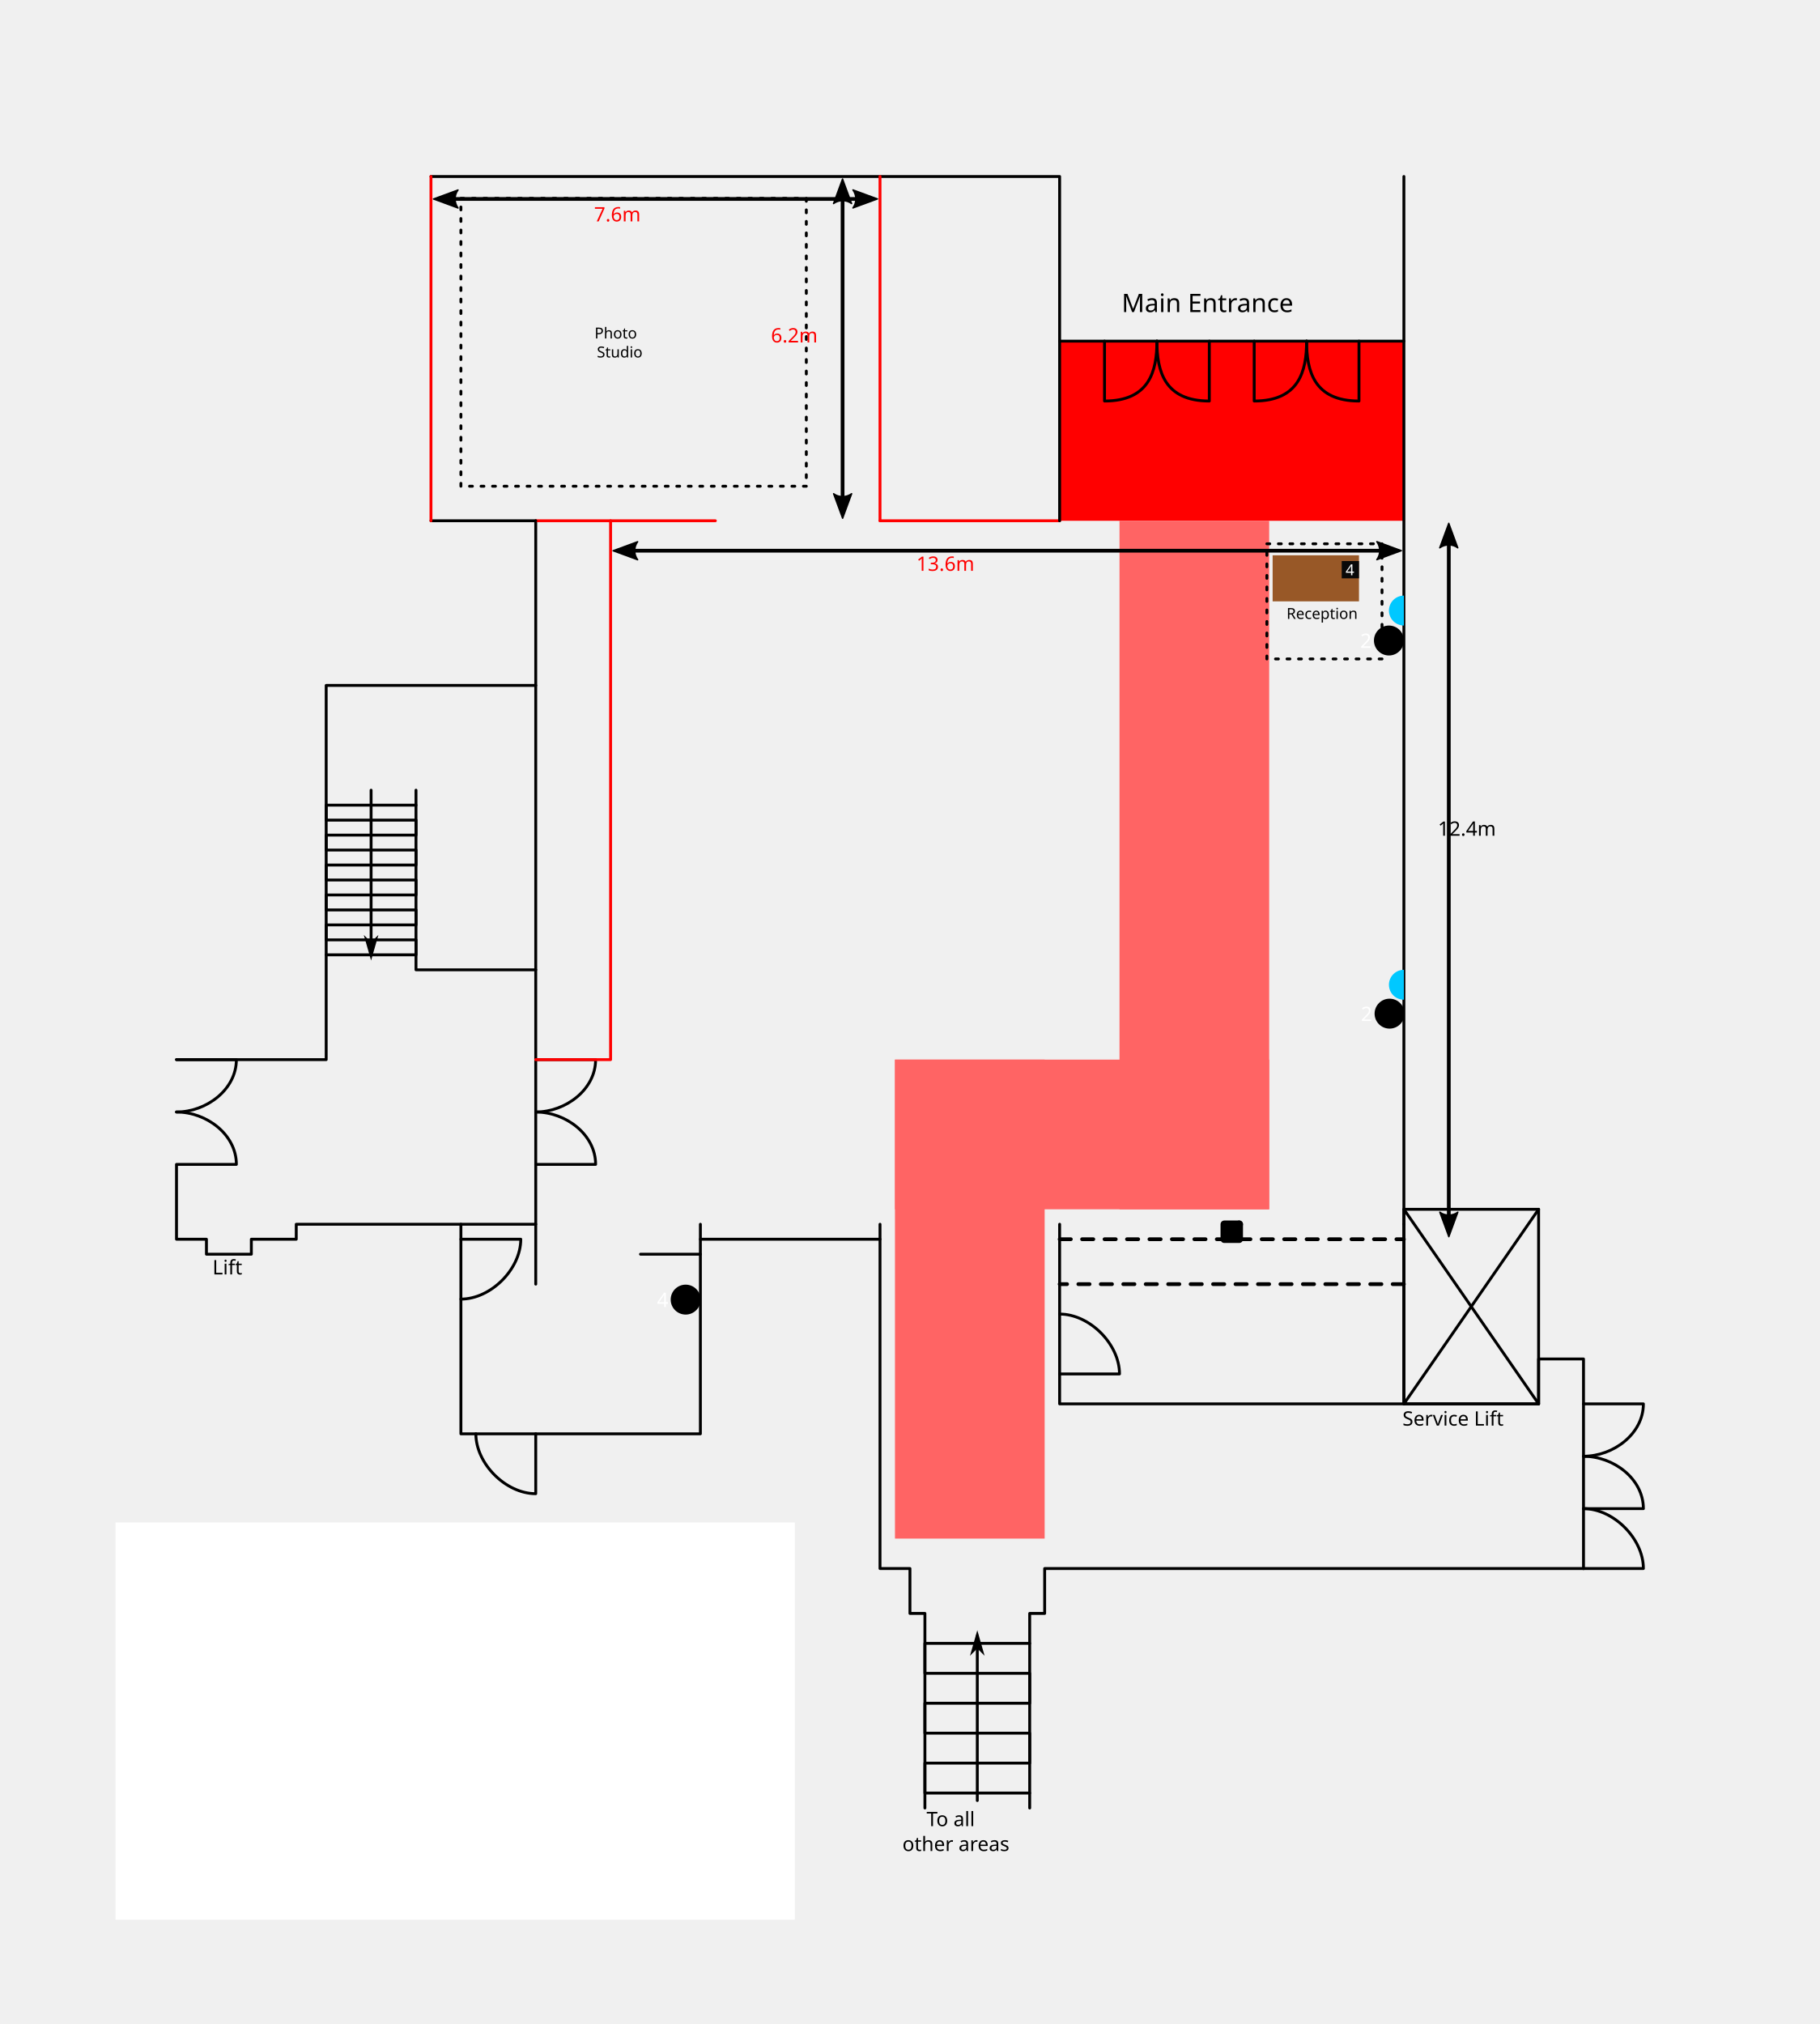
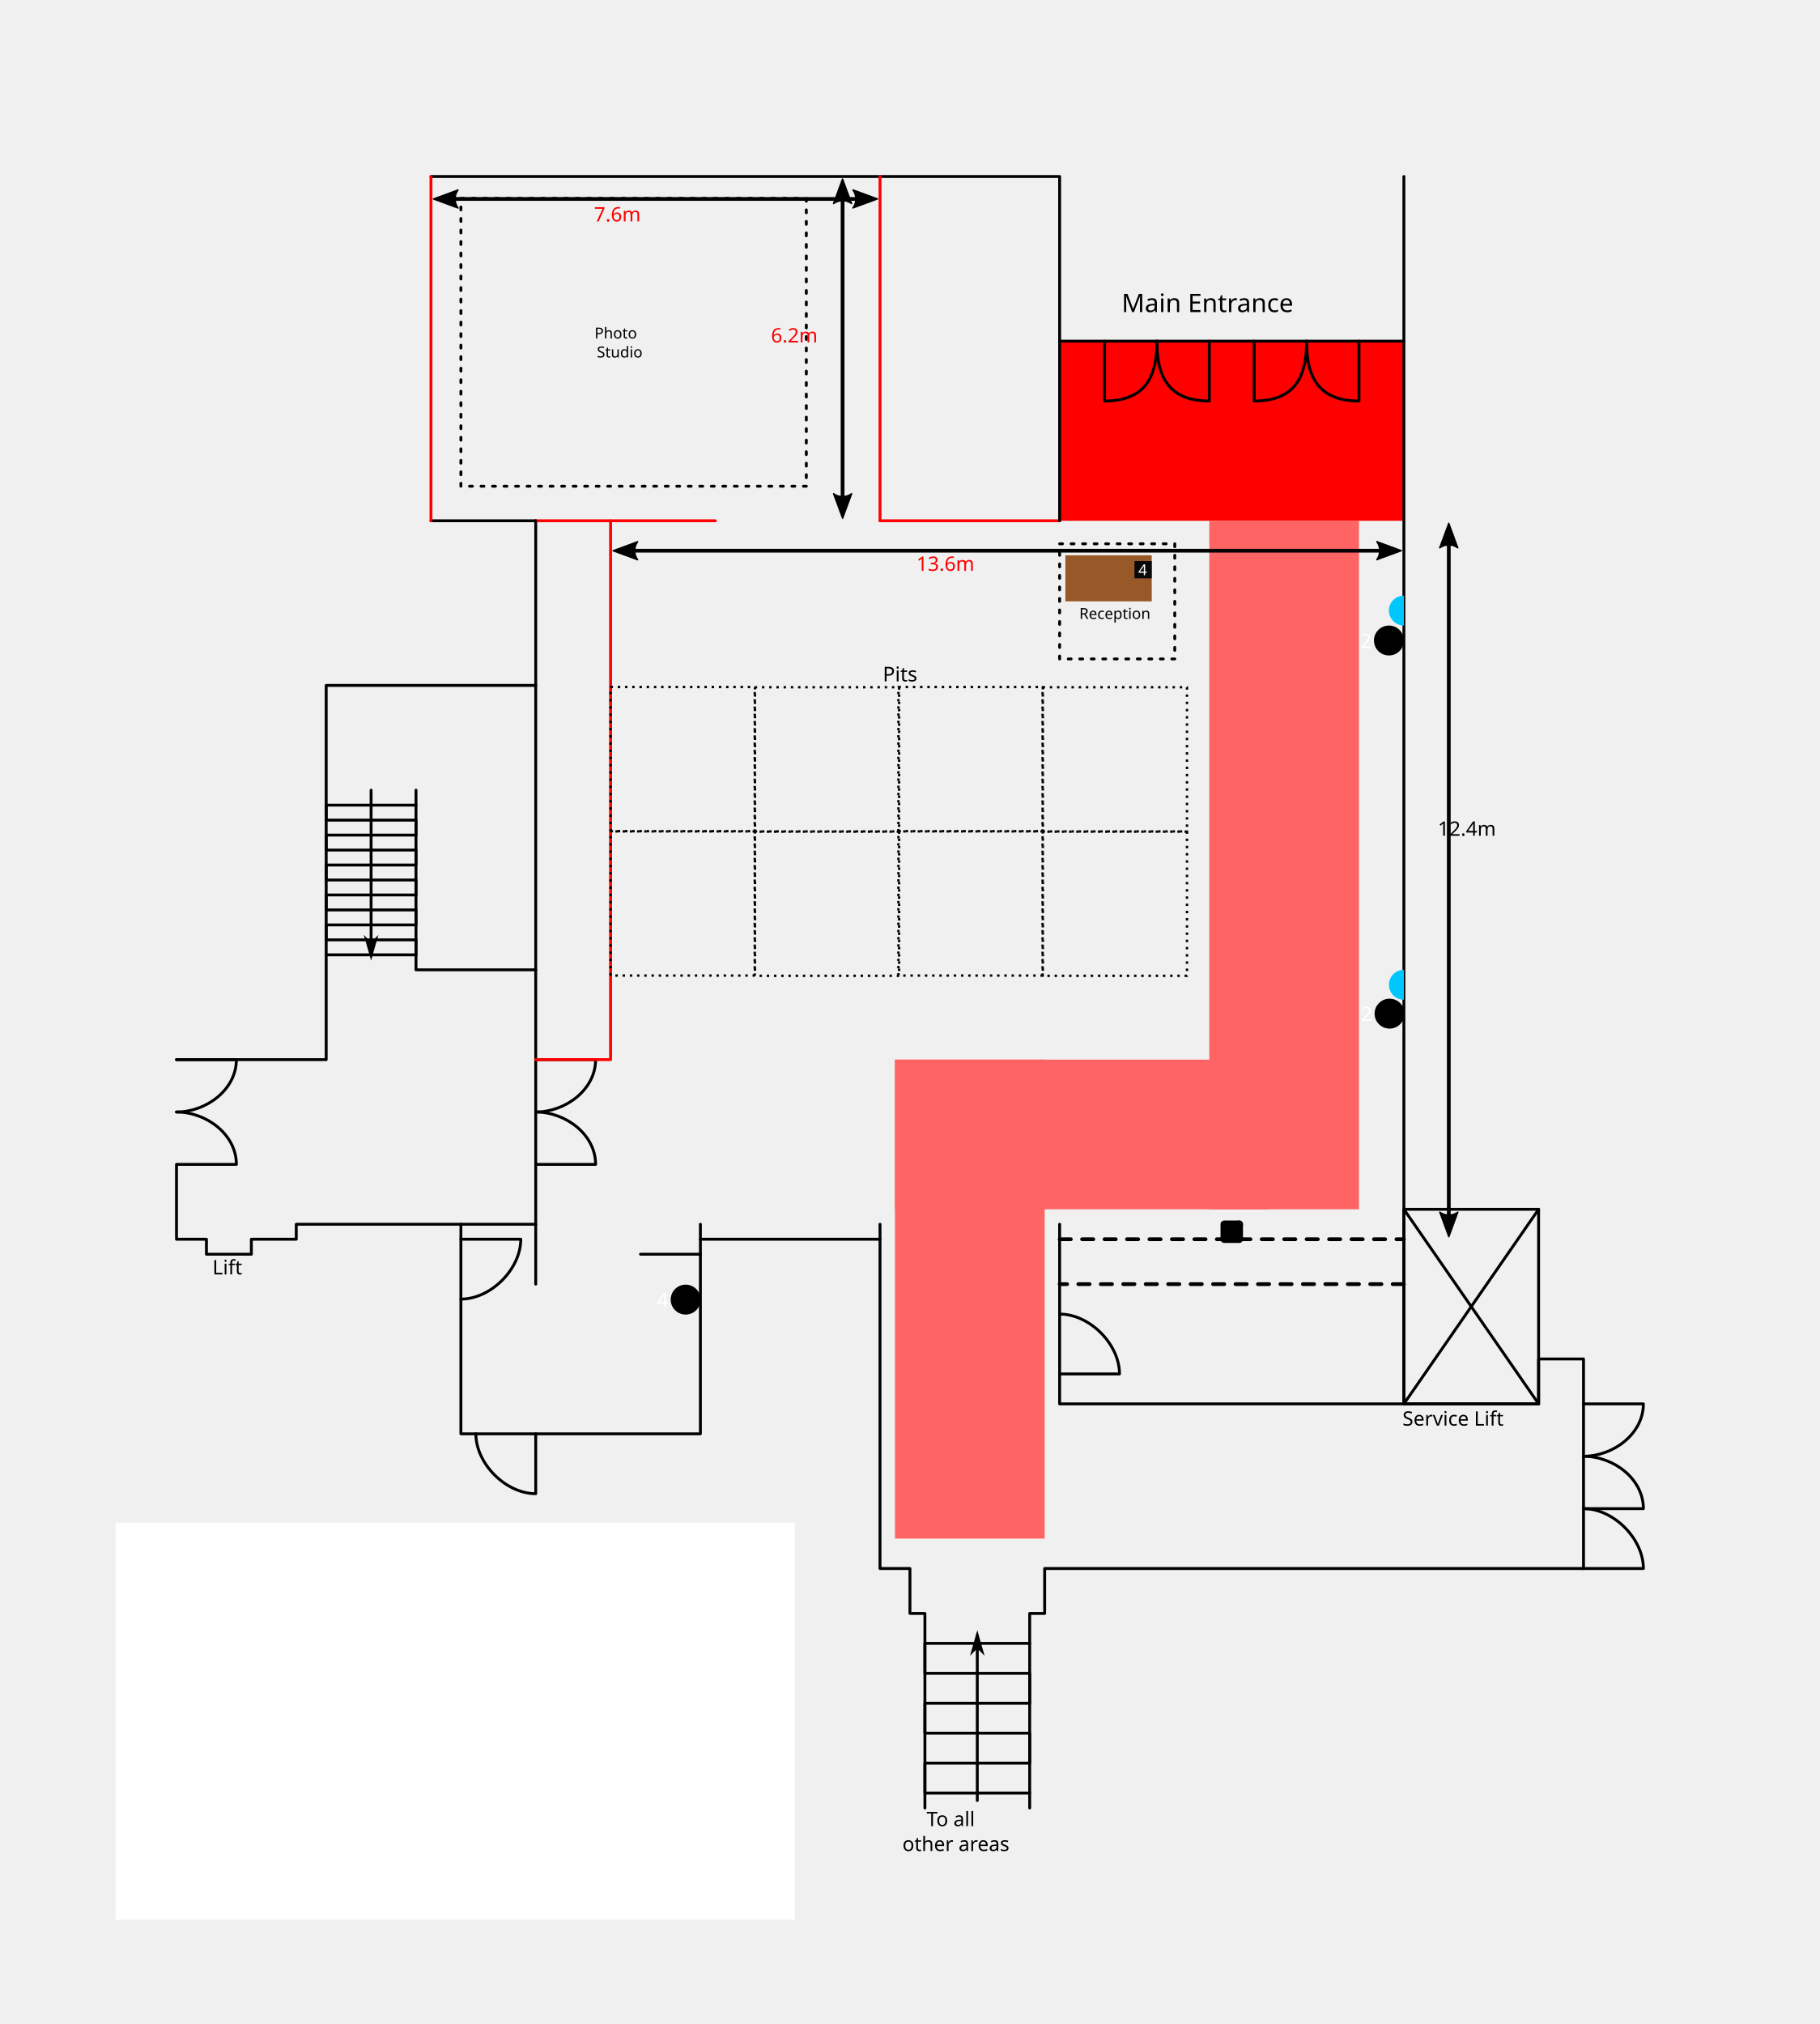
<svg xmlns="http://www.w3.org/2000/svg" width="3161.093cm" height="3515.772cm" viewBox="0 0 31610.925 35157.718" version="1.1" id="svg8">
  <defs id="defs2">
    <marker style="overflow:visible" id="marker8746" refX="0" refY="0" orient="auto">
      <path transform="scale(-0.6)" d="M 8.719,4.034 -2.207,0.016 8.719,-4.002 c -1.745,2.372 -1.735,5.617 -6e-7,8.035 z" style="fill:#000000;fill-opacity:1;fill-rule:evenodd;stroke:#000000;stroke-width:0.625;stroke-linejoin:round;stroke-opacity:1" id="path8744" />
    </marker>
    <marker style="overflow:visible" id="marker8646" refX="0" refY="0" orient="auto">
      <path transform="scale(0.6)" d="M 8.719,4.034 -2.207,0.016 8.719,-4.002 c -1.745,2.372 -1.735,5.617 -6e-7,8.035 z" style="fill:#000000;fill-opacity:1;fill-rule:evenodd;stroke:#000000;stroke-width:0.625;stroke-linejoin:round;stroke-opacity:1" id="path8644" />
    </marker>
    <marker orient="auto" refY="0" refX="0" id="marker8538" style="overflow:visible">
      <path id="path8536" style="fill:#000000;fill-opacity:1;fill-rule:evenodd;stroke:#000000;stroke-width:0.625;stroke-linejoin:round;stroke-opacity:1" d="M 8.719,4.034 -2.207,0.016 8.719,-4.002 c -1.745,2.372 -1.735,5.617 -6e-7,8.035 z" transform="scale(-0.6)" />
    </marker>
    <marker orient="auto" refY="0" refX="0" id="marker8444" style="overflow:visible">
      <path id="path8442" style="fill:#000000;fill-opacity:1;fill-rule:evenodd;stroke:#000000;stroke-width:0.625;stroke-linejoin:round;stroke-opacity:1" d="M 8.719,4.034 -2.207,0.016 8.719,-4.002 c -1.745,2.372 -1.735,5.617 -6e-7,8.035 z" transform="scale(0.6)" />
    </marker>
    <marker orient="auto" refY="0" refX="0" id="marker7460" style="overflow:visible">
      <path id="path7458" style="fill:#000000;fill-opacity:1;fill-rule:evenodd;stroke:#000000;stroke-width:0.625;stroke-linejoin:round;stroke-opacity:1" d="M 8.719,4.034 -2.207,0.016 8.719,-4.002 c -1.745,2.372 -1.735,5.617 -6e-7,8.035 z" transform="scale(-0.6)" />
    </marker>
    <marker orient="auto" refY="0" refX="0" id="marker7378" style="overflow:visible">
      <path id="path7376" style="fill:#000000;fill-opacity:1;fill-rule:evenodd;stroke:#000000;stroke-width:0.625;stroke-linejoin:round;stroke-opacity:1" d="M 8.719,4.034 -2.207,0.016 8.719,-4.002 c -1.745,2.372 -1.735,5.617 -6e-7,8.035 z" transform="scale(0.6)" />
    </marker>
    <marker orient="auto" refY="0" refX="0" id="Arrow1Mstart" style="overflow:visible">
      <path id="path2495" d="M 0,0 5,-5 -12.5,0 5,5 Z" style="fill:#000000;fill-opacity:1;fill-rule:evenodd;stroke:#000000;stroke-width:1pt;stroke-opacity:1" transform="matrix(0.4,0,0,0.4,4,0)" />
    </marker>
    <marker orient="auto" refY="0" refX="0" id="Arrow2Mend" style="overflow:visible">
      <path id="path2516" style="fill:#000000;fill-opacity:1;fill-rule:evenodd;stroke:#000000;stroke-width:0.625;stroke-linejoin:round;stroke-opacity:1" d="M 8.719,4.034 -2.207,0.016 8.719,-4.002 c -1.745,2.372 -1.735,5.617 -6e-7,8.035 z" transform="scale(-0.6)" />
    </marker>
    <marker orient="auto" refY="0" refX="0" id="Arrow2Mstart" style="overflow:visible">
      <path id="path2513" style="fill:#000000;fill-opacity:1;fill-rule:evenodd;stroke:#000000;stroke-width:0.625;stroke-linejoin:round;stroke-opacity:1" d="M 8.719,4.034 -2.207,0.016 8.719,-4.002 c -1.745,2.372 -1.735,5.617 -6e-7,8.035 z" transform="scale(0.6)" />
    </marker>
    <marker style="overflow:visible" id="marker7060" refX="0" refY="0" orient="auto">
      <path transform="matrix(-0.4,0,0,-0.4,-4,0)" style="fill:#000000;fill-opacity:1;fill-rule:evenodd;stroke:#000000;stroke-width:1pt;stroke-opacity:1" d="M 0,0 5,-5 -12.5,0 5,5 Z" id="path7058" />
    </marker>
    <marker orient="auto" refY="0" refX="0" id="Arrow2Lend" style="overflow:visible">
      <path id="path2510" style="fill:#000000;fill-opacity:1;fill-rule:evenodd;stroke:#000000;stroke-width:0.625;stroke-linejoin:round;stroke-opacity:1" d="M 8.719,4.034 -2.207,0.016 8.719,-4.002 c -1.745,2.372 -1.735,5.617 -6e-7,8.035 z" transform="matrix(-1.1,0,0,-1.1,-1.1,0)" />
    </marker>
    <marker orient="auto" refY="0" refX="0" id="Arrow1Sstart" style="overflow:visible">
      <path id="path2501" d="M 0,0 5,-5 -12.5,0 5,5 Z" style="fill:#000000;fill-opacity:1;fill-rule:evenodd;stroke:#000000;stroke-width:1pt;stroke-opacity:1" transform="matrix(0.2,0,0,0.2,1.2,0)" />
    </marker>
    <marker orient="auto" refY="0" refX="0" id="Arrow1Lend" style="overflow:visible">
      <path id="path2492" d="M 0,0 5,-5 -12.5,0 5,5 Z" style="fill:#000000;fill-opacity:1;fill-rule:evenodd;stroke:#000000;stroke-width:1pt;stroke-opacity:1" transform="matrix(-0.8,0,0,-0.8,-10,0)" />
    </marker>
    <marker orient="auto" refY="0" refX="0" id="Arrow1Lstart" style="overflow:visible">
      <path id="path2489" d="M 0,0 5,-5 -12.5,0 5,5 Z" style="fill:#000000;fill-opacity:1;fill-rule:evenodd;stroke:#000000;stroke-width:1pt;stroke-opacity:1" transform="matrix(0.8,0,0,0.8,10,0)" />
    </marker>
    <marker orient="auto" refY="0" refX="0" id="marker2939" style="overflow:visible">
      <path id="path2937" d="M 0,0 5,-5 -12.5,0 5,5 Z" style="fill:#000000;fill-opacity:1;fill-rule:evenodd;stroke:#000000;stroke-width:1pt;stroke-opacity:1" transform="matrix(-0.4,0,0,-0.4,-4,0)" />
    </marker>
    <marker orient="auto" refY="0" refX="0" id="Arrow1Mend" style="overflow:visible">
      <path id="path2498" d="M 0,0 5,-5 -12.5,0 5,5 Z" style="fill:#000000;fill-opacity:1;fill-rule:evenodd;stroke:#000000;stroke-width:1pt;stroke-opacity:1" transform="matrix(-0.4,0,0,-0.4,-4,0)" />
    </marker>
  </defs>
  <g id="layer2" transform="translate(19005.925,-70554.071)">
    <g id="layer3" style="display:inline">
      <rect style="fill:#ff0000;fill-opacity:1;stroke:none;stroke-width:130;stroke-linecap:round;stroke-linejoin:round;stroke-miterlimit:4;stroke-dasharray:none;stroke-dashoffset:0;stroke-opacity:1" id="rect3071" width="5980" height="3120" x="-600.001" y="76480" />
      <rect style="fill:#ff6464;fill-opacity:1;stroke:none;stroke-width:130;stroke-linecap:round;stroke-linejoin:round;stroke-miterlimit:4;stroke-dasharray:none;stroke-dashoffset:0;stroke-opacity:1" id="rect3073" width="2600" height="8319.999" x="-3460.001" y="88960" />
      <rect style="fill:#ff6464;fill-opacity:1;stroke:none;stroke-width:130;stroke-linecap:round;stroke-linejoin:round;stroke-miterlimit:4;stroke-dasharray:none;stroke-dashoffset:0;stroke-opacity:1" id="rect3075" width="6500" height="2600" x="-3460.001" y="88960" />
-       <rect style="fill:#ff6464;fill-opacity:1;stroke:none;stroke-width:130;stroke-linecap:round;stroke-linejoin:round;stroke-miterlimit:4;stroke-dasharray:none;stroke-dashoffset:0;stroke-opacity:1" id="rect3077" width="2600" height="11960" x="440" y="79600" />
+       <rect style="fill:#ff6464;fill-opacity:1;stroke:none;stroke-width:130;stroke-linecap:round;stroke-linejoin:round;stroke-miterlimit:4;stroke-dasharray:none;stroke-dashoffset:0;stroke-opacity:1" id="rect3077" width="2600" height="11960" x="2000" y="79600" />
    </g>
    <g id="layer1" transform="translate(0,99703.002)">
      <path style="fill:none;stroke:#000000;stroke-width:50;stroke-linecap:round;stroke-linejoin:round;stroke-miterlimit:4;stroke-dasharray:none;stroke-opacity:1" d="M 8500,-1903.002 H -860 v 779.998 h -260 v 3380.003" id="path817" />
      <path style="fill:none;stroke:#000000;stroke-width:50;stroke-linecap:round;stroke-linejoin:round;stroke-miterlimit:4;stroke-dasharray:none;stroke-opacity:1" d="m -2939.999,2256.998 v -3380.003 h -260 v -779.998 l -520,6e-4 2e-4,-5980.002" id="path819" />
      <path style="fill:none;stroke:#000000;stroke-width:50;stroke-linecap:round;stroke-linejoin:round;stroke-miterlimit:4;stroke-dasharray:none;stroke-opacity:1" d="m -3720,-7623.002 h -3120" id="path821" />
      <path style="fill:none;stroke:#000000;stroke-width:50;stroke-linecap:round;stroke-linejoin:round;stroke-miterlimit:4;stroke-dasharray:none;stroke-opacity:1" d="m -6840,-7883.004 v 3640.001 h -4159.999 v -3640.001 h 1040 260 v 1039.999" id="path823" />
      <path style="fill:none;stroke:#000000;stroke-width:50;stroke-linecap:round;stroke-linejoin:round;stroke-miterlimit:4;stroke-dasharray:none;stroke-opacity:1" d="m -10739.999,-4243.003 c 0,520.001 520,1040.001 1039.999,1039.999 V -4243.003" id="path825" />
      <path style="fill:none;stroke:#000000;stroke-width:50;stroke-linecap:round;stroke-linejoin:round;stroke-miterlimit:4;stroke-dasharray:none;stroke-opacity:1" d="m -6840,-7363.004 h -1040" id="path829" />
      <path id="path839" d="m -9700,-9833.002 c 520.001,0 1040.001,390 1040,910 h -1040" style="fill:none;stroke:#000000;stroke-width:50;stroke-linecap:round;stroke-linejoin:round;stroke-miterlimit:4;stroke-dasharray:none;stroke-opacity:1" />
      <path style="fill:none;stroke:#000000;stroke-width:50;stroke-linecap:round;stroke-linejoin:round;stroke-miterlimit:4;stroke-dasharray:none;stroke-opacity:1" d="m -9700,-9833.002 c 520.001,0 1040.001,-390 1040,-910 h -1040" id="path841" />
      <path style="fill:none;stroke:#000000;stroke-width:50;stroke-linecap:round;stroke-linejoin:round;stroke-miterlimit:4;stroke-dasharray:none;stroke-opacity:1" d="m -9700,-7883.004 v -9099.999 -3120.001" id="path843" />
      <path style="fill:none;stroke:#ff0000;stroke-width:50;stroke-linecap:round;stroke-linejoin:round;stroke-miterlimit:4;stroke-dasharray:none;stroke-opacity:1" d="m -9700,-20103.004 h 3120" id="path845" />
      <path style="fill:none;stroke:#ff0000;stroke-width:50;stroke-linecap:round;stroke-linejoin:round;stroke-miterlimit:4;stroke-dasharray:none;stroke-opacity:1" d="M -3720,-20103.004 H -600" id="path847" />
      <path id="path849" d="m -600,-20103.003 v -5979.999 H -11519.999" style="fill:none;stroke:#000000;stroke-width:50;stroke-linecap:round;stroke-linejoin:round;stroke-miterlimit:4;stroke-dasharray:none;stroke-opacity:1" />
      <path style="fill:none;stroke:#000000;stroke-width:50;stroke-linecap:round;stroke-linejoin:round;stroke-miterlimit:4;stroke-dasharray:none;stroke-opacity:1" d="M -9700,-20103.004 H -11519.999" id="path851" />
      <path style="fill:none;stroke:#ff0000;stroke-width:50;stroke-linecap:round;stroke-linejoin:round;stroke-miterlimit:4;stroke-dasharray:none;stroke-opacity:1" d="m -11519.999,-26083.005 v 5980.001" id="path853" />
      <path style="fill:none;stroke:#ff0000;stroke-width:50;stroke-linecap:round;stroke-linejoin:round;stroke-miterlimit:4;stroke-dasharray:none;stroke-opacity:1" d="m -3720,-20103.004 v -5980.001" id="path855" />
      <path style="fill:none;stroke:#000000;stroke-width:50;stroke-linecap:round;stroke-linejoin:round;stroke-miterlimit:4;stroke-dasharray:none;stroke-opacity:1" d="M -600,-23223.002 H 5380 v -2860.003" id="path857" />
      <path style="fill:none;stroke:#000000;stroke-width:50;stroke-linecap:round;stroke-linejoin:round;stroke-miterlimit:4;stroke-dasharray:none;stroke-opacity:1" d="M 5380,-23223.002 V -7883.004" id="path859" />
      <path style="fill:none;stroke:#000000;stroke-width:130;stroke-linecap:round;stroke-linejoin:round;stroke-miterlimit:4;stroke-dasharray:none;stroke-opacity:1" d="M 2520,-7883.004 Z" id="path861" />
      <rect style="stroke:#000000;stroke-width:130;stroke-linecap:round;stroke-linejoin:round;stroke-miterlimit:4;stroke-dasharray:none;stroke-dashoffset:0;stroke-opacity:1" id="rect863" width="260" height="260" x="2260" y="-7883.002" />
      <path style="fill:none;stroke:#000000;stroke-width:50;stroke-linecap:round;stroke-linejoin:round;stroke-miterlimit:4;stroke-dasharray:none;stroke-opacity:1" d="m -600,-7883.004 v 3120.001 H 5380 v -3120.001" id="path865" />
      <path style="fill:none;stroke:#000000;stroke-width:50;stroke-linecap:round;stroke-linejoin:round;stroke-miterlimit:4;stroke-dasharray:none;stroke-opacity:1" d="m 5380,-4763.003 h 2340 v -780.001 h 780 v 3640.001" id="path867" />
      <rect style="fill:none;fill-opacity:1;stroke:#000000;stroke-width:50;stroke-linecap:round;stroke-linejoin:round;stroke-miterlimit:4;stroke-dasharray:none;stroke-dashoffset:0;stroke-opacity:1" id="rect869" width="2340" height="3380" x="5380.001" y="-8143.001" />
      <path style="fill:none;stroke:#000000;stroke-width:50;stroke-linecap:round;stroke-linejoin:round;stroke-miterlimit:4;stroke-dasharray:none;stroke-opacity:1" d="m 5380,-8143.005 2340,3380.003" id="path2354" />
      <path style="fill:none;stroke:#000000;stroke-width:50;stroke-linecap:round;stroke-linejoin:round;stroke-miterlimit:4;stroke-dasharray:none;stroke-opacity:1" d="m 7720,-8143.005 -2340,3380.003" id="path2356" />
      <path style="fill:none;stroke:#000000;stroke-width:65;stroke-linecap:round;stroke-linejoin:round;stroke-miterlimit:4;stroke-dasharray:195, 195;stroke-dashoffset:0;stroke-opacity:1" d="M -600,-7623.002 H 5380" id="path2358" />
      <path style="fill:none;stroke:#000000;stroke-width:65;stroke-linecap:round;stroke-linejoin:round;stroke-miterlimit:4;stroke-dasharray:195, 195;stroke-dashoffset:0;stroke-opacity:1" d="M 5380,-6843.005 H -600" id="path2360" />
      <path id="path2368" d="m 8500,-2943.002 c 520.001,0 1040.001,520 1040,1040 h -1040" style="fill:none;stroke:#000000;stroke-width:50;stroke-linecap:round;stroke-linejoin:round;stroke-miterlimit:4;stroke-dasharray:none;stroke-opacity:1" />
      <path style="fill:none;stroke:#000000;stroke-width:50;stroke-linecap:round;stroke-linejoin:round;stroke-miterlimit:4;stroke-dasharray:none;stroke-opacity:1" d="m 8500,-3853.002 c 520.001,0 1040.001,390 1040,910 h -1040" id="path2370" />
      <path id="path2372" d="m 8500,-3853.002 c 520.001,0 1040.001,-390 1040,-910 h -1040" style="fill:none;stroke:#000000;stroke-width:50;stroke-linecap:round;stroke-linejoin:round;stroke-miterlimit:4;stroke-dasharray:none;stroke-opacity:1" />
      <path style="fill:none;stroke:#ff0000;stroke-width:50;stroke-linecap:round;stroke-linejoin:round;stroke-miterlimit:4;stroke-dasharray:none;stroke-opacity:1" d="m -9700,-10743.004 h 1300 v -9360" id="path2374" />
      <path id="path2463" d="m -10999.999,-6583.002 c 520.001,0 1040.001,-520 1040,-1040 h -1040" style="fill:none;stroke:#000000;stroke-width:50;stroke-linecap:round;stroke-linejoin:round;stroke-miterlimit:4;stroke-dasharray:none;stroke-opacity:1" />
      <path style="fill:none;stroke:#000000;stroke-width:50;stroke-linecap:round;stroke-linejoin:round;stroke-miterlimit:4;stroke-dasharray:none;stroke-opacity:1" d="m -15939.999,-9833.002 c 520.001,0 1040.001,390 1040,910 h -1040" id="path2467" />
      <path id="path2469" d="m -15939.999,-9833.002 c 520.001,0 1040.001,-390 1040,-910 h -1040" style="fill:none;stroke:#000000;stroke-width:50;stroke-linecap:round;stroke-linejoin:round;stroke-miterlimit:4;stroke-dasharray:none;stroke-opacity:1" />
-       <path style="fill:none;stroke:#000000;stroke-width:50;stroke-linecap:round;stroke-linejoin:round;stroke-miterlimit:4;stroke-dasharray:none;stroke-opacity:1" d="m -15939.999,-8903.003 0,1280 h 520 v 259.998 h 780 v -259.998 h 780 v -260.002 h 2860" id="path2471" />
+       <path style="fill:none;stroke:#000000;stroke-width:50;stroke-linecap:round;stroke-linejoin:round;stroke-miterlimit:4;stroke-dasharray:none;stroke-opacity:1" d="m -15939.999,-8903.003 v 1280 h 520 v 259.998 h 780 v -259.998 h 780 v -260.002 h 2860" id="path2471" />
      <path style="fill:none;stroke:#000000;stroke-width:50;stroke-linecap:round;stroke-linejoin:round;stroke-miterlimit:4;stroke-dasharray:none;stroke-opacity:1" d="m -15939.999,-10743.004 h 2600 v -6500 h 3639.999" id="path2473" />
      <path style="fill:none;stroke:#000000;stroke-width:50;stroke-linecap:round;stroke-linejoin:round;stroke-miterlimit:4;stroke-dasharray:none;stroke-opacity:1" d="m -9700,-12303.003 h -2079.999 v -3120.001" id="path2475" />
      <path style="fill:none;stroke:#000000;stroke-width:50;stroke-linecap:round;stroke-linejoin:round;stroke-miterlimit:4;stroke-dasharray:none;stroke-opacity:1" d="m 3690,-23223.003 c 0,520.001 130,1040 910,1040 v -1040" id="path2477" />
      <path id="path2479" d="m 3690,-23223.003 c 0,520.001 -130,1040 -910,1040 v -1040" style="fill:none;stroke:#000000;stroke-width:50;stroke-linecap:round;stroke-linejoin:round;stroke-miterlimit:4;stroke-dasharray:none;stroke-opacity:1" />
      <path id="path2481" d="m 1090,-23223.003 c 0,520.001 130,1040 910,1040 v -1040" style="fill:none;stroke:#000000;stroke-width:50;stroke-linecap:round;stroke-linejoin:round;stroke-miterlimit:4;stroke-dasharray:none;stroke-opacity:1" />
      <path style="fill:none;stroke:#000000;stroke-width:50;stroke-linecap:round;stroke-linejoin:round;stroke-miterlimit:4;stroke-dasharray:none;stroke-opacity:1" d="m 1090,-23223.003 c 0,520.001 -130,1040 -910,1040 v -1040" id="path2483" />
      <path style="fill:none;stroke:#000000;stroke-width:50;stroke-linecap:round;stroke-linejoin:round;stroke-miterlimit:4;stroke-dasharray:none;stroke-opacity:1" d="m -11779.999,-15163.003 h -1560 v 259.999 h 1560 v 260.001 h -1560 v 259.999 h 1560 v 260.001 h -1560 v 259.998 h 1560 v 260.002 h -1560 v 259.998 h 1560 v 260.001 h -1560 v 260.002 h 1560 v 259.998 h -1560" id="path2485" />
      <path style="fill:none;stroke:#000000;stroke-width:50;stroke-linecap:round;stroke-linejoin:round;stroke-miterlimit:4;stroke-dasharray:none;stroke-opacity:1;marker-end:url(#Arrow1Mend)" d="m -12559.999,-15423.004 v 2860.002" id="path2487" />
      <path style="fill:none;stroke:#000000;stroke-width:50;stroke-linecap:round;stroke-linejoin:round;stroke-miterlimit:4;stroke-dasharray:none;stroke-opacity:1" d="m -1120,-603.006 h -1820 v 520.003 h 1820 V 436.997 h -1820 v 520 h 1820 v 520 h -1820 v 520 h 1820" id="path2933" />
      <path style="fill:none;stroke:#000000;stroke-width:50;stroke-linecap:round;stroke-linejoin:round;stroke-miterlimit:4;stroke-dasharray:none;stroke-opacity:1;marker-end:url(#marker2939)" d="M -2030,2126.995 V -733.005" id="path2935" />
      <path style="fill:none;stroke:#000000;stroke-width:50;stroke-linecap:round;stroke-linejoin:round;stroke-miterlimit:4;stroke-dasharray:none;stroke-opacity:1" d="m -600,-6323.002 c 520.001,0 1040.001,520 1040,1040 h -1040" id="path2965" />
      <text xml:space="preserve" style="font-style:normal;font-weight:normal;font-size:13.758px;line-height:1.25;font-family:sans-serif;letter-spacing:0px;word-spacing:0px;fill:#000000;fill-opacity:1;stroke:none;stroke-width:0.344" x="-15680" y="-7102.998" id="text3044">
        <tspan id="tspan3042" x="-15680" y="-7090.826" style="stroke-width:0.344" />
      </text>
      <text xml:space="preserve" style="font-style:normal;font-variant:normal;font-weight:normal;font-stretch:normal;font-size:348.096px;line-height:1.25;font-family:sans-serif;-inkscape-font-specification:'sans-serif, Normal';font-variant-ligatures:normal;font-variant-caps:normal;font-variant-numeric:normal;font-feature-settings:normal;text-align:start;letter-spacing:0px;word-spacing:0px;writing-mode:lr-tb;text-anchor:start;fill:#000000;fill-opacity:1;stroke:none;stroke-width:50;stroke-miterlimit:4;stroke-dasharray:none" x="-15315.428" y="-7011.851" id="text3048">
        <tspan id="tspan3050" x="-15315.428" y="-7011.851" style="stroke-width:50;stroke-miterlimit:4;stroke-dasharray:none">Lift</tspan>
      </text>
      <text xml:space="preserve" style="font-style:normal;font-variant:normal;font-weight:normal;font-stretch:normal;font-size:345.655px;line-height:1.25;font-family:sans-serif;-inkscape-font-specification:'sans-serif, Normal';font-variant-ligatures:normal;font-variant-caps:normal;font-variant-numeric:normal;font-feature-settings:normal;text-align:center;letter-spacing:0px;word-spacing:0px;writing-mode:lr-tb;text-anchor:middle;fill:#000000;fill-opacity:1;stroke:none;stroke-width:50;stroke-miterlimit:4;stroke-dasharray:none" x="-2087.261" y="2571.823" id="text3054">
        <tspan id="tspan3056" x="-2087.261" y="2571.823" style="stroke-width:50;stroke-miterlimit:4;stroke-dasharray:none">To all</tspan>
        <tspan id="tspan3058" x="-2087.261" y="3003.892" style="stroke-width:50;stroke-miterlimit:4;stroke-dasharray:none">other areas</tspan>
      </text>
      <text xml:space="preserve" style="font-style:normal;font-variant:normal;font-weight:normal;font-stretch:normal;font-size:345.655px;line-height:1.25;font-family:sans-serif;-inkscape-font-specification:'sans-serif, Normal';font-variant-ligatures:normal;font-variant-caps:normal;font-variant-numeric:normal;font-feature-settings:normal;text-align:center;letter-spacing:0px;word-spacing:0px;writing-mode:lr-tb;text-anchor:middle;fill:#000000;fill-opacity:1;stroke:none;stroke-width:50;stroke-miterlimit:4;stroke-dasharray:none" x="6547.97" y="-4385.236" id="text3062">
        <tspan id="tspan3060" x="6547.97" y="-4385.236" style="stroke-width:50;stroke-miterlimit:4;stroke-dasharray:none">Service Lift</tspan>
      </text>
      <text xml:space="preserve" style="font-style:normal;font-variant:normal;font-weight:normal;font-stretch:normal;font-size:441.714px;line-height:1.25;font-family:sans-serif;-inkscape-font-specification:'sans-serif, Normal';font-variant-ligatures:normal;font-variant-caps:normal;font-variant-numeric:normal;font-feature-settings:normal;text-align:center;letter-spacing:0px;word-spacing:0px;writing-mode:lr-tb;text-anchor:middle;fill:#000000;fill-opacity:1;stroke:none;stroke-width:50;stroke-miterlimit:4;stroke-dasharray:none" x="2370.75" y="-23728.557" id="text3066">
        <tspan id="tspan3064" x="2370.75" y="-23728.557" style="stroke-width:50;stroke-miterlimit:4;stroke-dasharray:none">Main Entrance</tspan>
      </text>
    </g>
    <g id="layer18" style="display:inline">
      <rect style="fill:#ffffff;fill-opacity:1;fill-rule:nonzero;stroke:none;stroke-width:50;stroke-linecap:round;stroke-miterlimit:4;stroke-dasharray:none;stroke-dashoffset:0;stroke-opacity:1" id="KEY__" width="11799.999" height="6899.999" x="-16999.998" y="97000" />
    </g>
  </g>
  <g id="layer13" style="display:inline" />
  <g id="layer6" style="display:inline">
    <g id="layer12">
-       <rect style="fill:none;fill-opacity:1;stroke:#000000;stroke-width:50;stroke-linecap:round;stroke-linejoin:round;stroke-miterlimit:4;stroke-dasharray:50, 150;stroke-dashoffset:0;stroke-opacity:1" id="rect1137" width="2000" height="2000" x="22005.926" y="9445.929" />
-       <text xml:space="preserve" style="font-style:normal;font-variant:normal;font-weight:normal;font-stretch:normal;font-size:263.758px;line-height:1.25;font-family:sans-serif;-inkscape-font-specification:'sans-serif, Normal';font-variant-ligatures:normal;font-variant-caps:normal;font-variant-numeric:normal;font-feature-settings:normal;text-align:start;letter-spacing:0px;word-spacing:0px;writing-mode:lr-tb;text-anchor:start;fill:#000000;fill-opacity:1;stroke:none;stroke-width:0.265" x="22346.982" y="10750.796" id="text1141">
-         <tspan id="tspan1139" x="22346.982" y="10750.796" style="fill:#000000;fill-opacity:1;stroke-width:0.265">Reception</tspan>
+       <rect style="fill:none;fill-opacity:1;stroke:#000000;stroke-width:50;stroke-linecap:round;stroke-linejoin:round;stroke-miterlimit:4;stroke-dasharray:50, 150;stroke-dashoffset:0;stroke-opacity:1" id="rect1137" width="2000" height="2000" x="18405.926" y="9445.929" />
+       <text xml:space="preserve" style="font-style:normal;font-variant:normal;font-weight:normal;font-stretch:normal;font-size:263.758px;line-height:1.25;font-family:sans-serif;-inkscape-font-specification:'sans-serif, Normal';font-variant-ligatures:normal;font-variant-caps:normal;font-variant-numeric:normal;font-feature-settings:normal;text-align:start;letter-spacing:0px;word-spacing:0px;writing-mode:lr-tb;text-anchor:start;fill:#000000;fill-opacity:1;stroke:none;stroke-width:0.265" x="18746.982" y="10750.796" id="text1141">
+         <tspan id="tspan1139" x="18746.982" y="10750.796" style="fill:#000000;fill-opacity:1;stroke-width:0.265">Reception</tspan>
      </text>
      <rect style="fill:none;fill-opacity:1;stroke:#000000;stroke-width:50;stroke-linecap:round;stroke-linejoin:round;stroke-miterlimit:4;stroke-dasharray:50, 150;stroke-dashoffset:0;stroke-opacity:1" id="rect1143" width="5999.999" height="5000" x="8005.926" y="3445.929" />
      <text xml:space="preserve" style="font-style:normal;font-variant:normal;font-weight:normal;font-stretch:normal;font-size:263.758px;line-height:1.25;font-family:sans-serif;-inkscape-font-specification:'sans-serif, Normal';font-variant-ligatures:normal;font-variant-caps:normal;font-variant-numeric:normal;font-feature-settings:normal;text-align:center;letter-spacing:0px;word-spacing:0px;writing-mode:lr-tb;text-anchor:middle;fill:#000000;fill-opacity:1;stroke:none;stroke-width:0.265" x="11004.38" y="5879.41" id="text1147">
        <tspan id="tspan1145" x="11004.38" y="5879.41" style="font-style:normal;font-variant:normal;font-weight:normal;font-stretch:normal;font-size:263.758px;font-family:sans-serif;-inkscape-font-specification:'sans-serif, Normal';font-variant-ligatures:normal;font-variant-caps:normal;font-variant-numeric:normal;font-feature-settings:normal;text-align:center;writing-mode:lr-tb;text-anchor:middle;stroke-width:0.265">Photo</tspan>
        <tspan x="11004.38" y="6209.107" style="font-style:normal;font-variant:normal;font-weight:normal;font-stretch:normal;font-size:263.758px;font-family:sans-serif;-inkscape-font-specification:'sans-serif, Normal';font-variant-ligatures:normal;font-variant-caps:normal;font-variant-numeric:normal;font-feature-settings:normal;text-align:center;writing-mode:lr-tb;text-anchor:middle;stroke-width:0.265" id="tspan1149">Studio</tspan>
      </text>
+       <text id="text1066" y="11835.587" x="15333.857" style="font-style:normal;font-variant:normal;font-weight:normal;font-stretch:normal;font-size:352.778px;line-height:1.25;font-family:sans-serif;-inkscape-font-specification:'sans-serif, Normal';font-variant-ligatures:normal;font-variant-caps:normal;font-variant-numeric:normal;font-feature-settings:normal;text-align:start;letter-spacing:0px;word-spacing:0px;writing-mode:lr-tb;text-anchor:start;fill:#000000;fill-opacity:1;stroke:none;stroke-width:0.265" xml:space="preserve">
+         <tspan id="tspan1068" x="15333.857" y="11835.587">Pits</tspan>
+       </text>
    </g>
    <g id="layer11">
-       <rect style="fill:#985827;fill-opacity:1;stroke:none;stroke-width:50;stroke-linecap:round;stroke-linejoin:round;stroke-miterlimit:4;stroke-dasharray:50, 150;stroke-dashoffset:0;stroke-opacity:1" id="rect1151" width="1500" height="800" x="22105.926" y="9645.93" />
+       <rect style="fill:#985827;fill-opacity:1;stroke:none;stroke-width:50;stroke-linecap:round;stroke-linejoin:round;stroke-miterlimit:4;stroke-dasharray:50, 150;stroke-dashoffset:0;stroke-opacity:1" id="rect1151" width="1500" height="800" x="18505.926" y="9645.93" />
    </g>
  </g>
  <g id="layer7" transform="translate(-44.78772,6595.212)" style="display:inline">
    <g id="layer17">
-       <rect style="fill:#090909;fill-opacity:1;stroke:none;stroke-width:75;stroke-linecap:round;stroke-linejoin:round;stroke-miterlimit:4;stroke-dasharray:75, 225;stroke-dashoffset:0;stroke-opacity:1" id="rect1153" width="300" height="300" x="23350.713" y="3150.717" />
-       <text xml:space="preserve" style="font-style:normal;font-variant:normal;font-weight:normal;font-stretch:normal;font-size:263.758px;line-height:1.25;font-family:sans-serif;-inkscape-font-specification:'sans-serif, Normal';font-variant-ligatures:normal;font-variant-caps:normal;font-variant-numeric:normal;font-feature-settings:normal;text-align:start;letter-spacing:0px;word-spacing:0px;writing-mode:lr-tb;text-anchor:start;fill:#ffffff;fill-opacity:1;stroke:none;stroke-width:0.265" x="23417.773" y="3396.857" id="text1157">
-         <tspan id="tspan1155" x="23417.773" y="3396.857" style="fill:#ffffff;fill-opacity:1;stroke-width:0.265">4</tspan>
+       <rect style="fill:#090909;fill-opacity:1;stroke:none;stroke-width:75;stroke-linecap:round;stroke-linejoin:round;stroke-miterlimit:4;stroke-dasharray:75, 225;stroke-dashoffset:0;stroke-opacity:1" id="rect1153" width="300" height="300" x="19750.713" y="3150.717" />
+       <text xml:space="preserve" style="font-style:normal;font-variant:normal;font-weight:normal;font-stretch:normal;font-size:263.758px;line-height:1.25;font-family:sans-serif;-inkscape-font-specification:'sans-serif, Normal';font-variant-ligatures:normal;font-variant-caps:normal;font-variant-numeric:normal;font-feature-settings:normal;text-align:start;letter-spacing:0px;word-spacing:0px;writing-mode:lr-tb;text-anchor:start;fill:#ffffff;fill-opacity:1;stroke:none;stroke-width:0.265" x="19817.773" y="3396.857" id="text1157">
+         <tspan id="tspan1155" x="19817.773" y="3396.857" style="fill:#ffffff;fill-opacity:1;stroke-width:0.265">4</tspan>
      </text>
    </g>
    <g id="layer8">
      <g id="g6808" transform="matrix(1.3,0,0,1.3,-855.2135,-7495.213)">
        <circle r="200" cy="9250.717" cx="19250.713" id="path3088" style="fill:#000000;fill-opacity:1;stroke:none;stroke-width:100;stroke-linecap:round;stroke-linejoin:round;stroke-miterlimit:4;stroke-dasharray:none;stroke-dashoffset:0;stroke-opacity:1" />
        <text id="text3092" y="9349.387" x="19254.348" style="font-style:normal;font-variant:normal;font-weight:normal;font-stretch:normal;font-size:265.889px;line-height:1.25;font-family:sans-serif;-inkscape-font-specification:'sans-serif, Normal';font-variant-ligatures:normal;font-variant-caps:normal;font-variant-numeric:normal;font-feature-settings:normal;text-align:center;letter-spacing:0px;word-spacing:0px;writing-mode:lr-tb;text-anchor:middle;fill:#000000;fill-opacity:1;stroke:none;stroke-width:0.265" xml:space="preserve">
          <tspan style="fill:#ffffff;fill-opacity:1;stroke-width:0.265" y="9349.387" x="19254.348" id="tspan3090">2</tspan>
        </text>
      </g>
      <g id="g6816" transform="matrix(1.3,0,0,1.3,-844.0382,-1013.575)">
        <circle style="fill:#000000;fill-opacity:1;stroke:none;stroke-width:100;stroke-linecap:round;stroke-linejoin:round;stroke-miterlimit:4;stroke-dasharray:none;stroke-dashoffset:0;stroke-opacity:1" id="circle6810" cx="19250.713" cy="9250.717" r="200" />
        <text xml:space="preserve" style="font-style:normal;font-variant:normal;font-weight:normal;font-stretch:normal;font-size:265.889px;line-height:1.25;font-family:sans-serif;-inkscape-font-specification:'sans-serif, Normal';font-variant-ligatures:normal;font-variant-caps:normal;font-variant-numeric:normal;font-feature-settings:normal;text-align:center;letter-spacing:0px;word-spacing:0px;writing-mode:lr-tb;text-anchor:middle;fill:#000000;fill-opacity:1;stroke:none;stroke-width:0.265" x="19254.348" y="9349.387" id="text6814">
          <tspan id="tspan6812" x="19254.348" y="9349.387" style="fill:#ffffff;fill-opacity:1;stroke-width:0.265">2</tspan>
        </text>
      </g>
      <g transform="matrix(1.3,0,0,1.3,-13071.14,3953.587)" id="g1058">
        <circle r="200" cy="9250.717" cx="19250.713" id="circle1052" style="fill:#000000;fill-opacity:1;stroke:none;stroke-width:100;stroke-linecap:round;stroke-linejoin:round;stroke-miterlimit:4;stroke-dasharray:none;stroke-dashoffset:0;stroke-opacity:1" />
        <text id="text1056" y="9349.387" x="19254.348" style="font-style:normal;font-variant:normal;font-weight:normal;font-stretch:normal;font-size:265.889px;line-height:1.25;font-family:sans-serif;-inkscape-font-specification:'sans-serif, Normal';font-variant-ligatures:normal;font-variant-caps:normal;font-variant-numeric:normal;font-feature-settings:normal;text-align:center;letter-spacing:0px;word-spacing:0px;writing-mode:lr-tb;text-anchor:middle;fill:#000000;fill-opacity:1;stroke:none;stroke-width:0.265" xml:space="preserve">
          <tspan style="fill:#ffffff;fill-opacity:1;stroke-width:0.265" y="9349.387" x="19254.348" id="tspan1054">4</tspan>
        </text>
      </g>
    </g>
  </g>
  <g id="layer4" transform="translate(-44.78772,6595.212)" style="display:inline;opacity:1">
    <g id="layer16" />
    <g id="layer5">
      <path style="fill:#00c8ff;fill-opacity:1;stroke:none;stroke-width:130;stroke-linecap:round;stroke-linejoin:round;stroke-miterlimit:4;stroke-dasharray:none;stroke-dashoffset:0;stroke-opacity:1" id="path3081" d="m -3750.719,-24430.715 a 260,260 0 0 1 -130,225.167 260,260 0 0 1 -260,0 260,260 0 0 1 -130,-225.167 l 260,0 z" transform="matrix(0,-1,-1,0,0,0)" />
      <path transform="matrix(0,-1,-1,0,0,0)" d="m -10250.719,-24430.715 a 260,260 0 0 1 -130,225.167 260,260 0 0 1 -260,0 260,260 0 0 1 -130,-225.167 l 260,0 z" id="path3083" style="fill:#00c8ff;fill-opacity:1;stroke:none;stroke-width:130;stroke-linecap:round;stroke-linejoin:round;stroke-miterlimit:4;stroke-dasharray:none;stroke-dashoffset:0;stroke-opacity:1" />
    </g>
    <g id="layer15" />
  </g>
  <g id="layer9" transform="translate(-44.78772,6595.212)" style="display:inline">
    <g id="layer14" />
    <g id="layer10" style="display:inline">
      <path style="fill:none;stroke:#000000;stroke-width:65;stroke-linecap:butt;stroke-linejoin:miter;stroke-miterlimit:4;stroke-dasharray:none;stroke-opacity:1;marker-start:url(#Arrow2Mstart);marker-end:url(#Arrow2Mend)" d="M 25210.713,2580.72 V 14800.719" id="path6820" />
      <path style="fill:none;stroke:#000000;stroke-width:65;stroke-linecap:butt;stroke-linejoin:miter;stroke-miterlimit:4;stroke-dasharray:none;stroke-opacity:1;marker-start:url(#marker7378);marker-end:url(#marker7460)" d="m 24300.713,2970.72 h -13520" id="path7300" />
      <path style="fill:none;stroke:#000000;stroke-width:65;stroke-linecap:butt;stroke-linejoin:miter;stroke-miterlimit:4;stroke-dasharray:none;stroke-opacity:1;marker-start:url(#marker8444);marker-end:url(#marker8538)" d="M 7660.713,-3139.28 H 15200.713" id="path8440" />
      <path id="path8642" d="M 14680.713,2320.72 V -3399.28" style="fill:none;stroke:#000000;stroke-width:65;stroke-linecap:butt;stroke-linejoin:miter;stroke-miterlimit:4;stroke-dasharray:none;stroke-opacity:1;marker-start:url(#marker8646);marker-end:url(#marker8746)" />
      <text xml:space="preserve" style="font-style:normal;font-variant:normal;font-weight:normal;font-stretch:normal;font-size:345.655px;line-height:1.25;font-family:sans-serif;-inkscape-font-specification:'sans-serif, Normal';font-variant-ligatures:normal;font-variant-caps:normal;font-variant-numeric:normal;font-feature-settings:normal;text-align:center;letter-spacing:0px;word-spacing:0px;writing-mode:lr-tb;text-anchor:middle;fill:#000000;fill-opacity:1;stroke:none;stroke-width:0.344" x="25839.494" y="7921.895" id="text10292">
        <tspan id="tspan10290" x="25839.494" y="7921.895" style="fill:#000000;fill-opacity:1;stroke-width:0.344">12.4m</tspan>
      </text>
      <text xml:space="preserve" style="font-style:normal;font-variant:normal;font-weight:normal;font-stretch:normal;font-size:345.655px;line-height:1.25;font-family:sans-serif;-inkscape-font-specification:'sans-serif, Normal';font-variant-ligatures:normal;font-variant-caps:normal;font-variant-numeric:normal;font-feature-settings:normal;text-align:center;letter-spacing:0px;word-spacing:0px;writing-mode:lr-tb;text-anchor:middle;fill:#ff0000;fill-opacity:1;stroke:none;stroke-width:0.344" x="16781.227" y="3320.122" id="text10296">
        <tspan id="tspan10294" x="16781.227" y="3320.122" style="fill:#ff0000;fill-opacity:1;stroke-width:0.344">13.6m</tspan>
      </text>
      <text xml:space="preserve" style="font-style:normal;font-variant:normal;font-weight:normal;font-stretch:normal;font-size:345.655px;line-height:1.25;font-family:sans-serif;-inkscape-font-specification:'sans-serif, Normal';font-variant-ligatures:normal;font-variant-caps:normal;font-variant-numeric:normal;font-feature-settings:normal;text-align:center;letter-spacing:0px;word-spacing:0px;writing-mode:lr-tb;text-anchor:middle;fill:#fe0000;fill-opacity:1;stroke:none;stroke-width:0.344" x="14156.609" y="-646.93" id="text10300">
        <tspan id="tspan10298" x="14156.609" y="-646.93" style="fill:#fe0000;fill-opacity:1;stroke-width:0.344">6.2m</tspan>
      </text>
      <text xml:space="preserve" style="font-style:normal;font-variant:normal;font-weight:normal;font-stretch:normal;font-size:345.655px;line-height:1.25;font-family:sans-serif;-inkscape-font-specification:'sans-serif, Normal';font-variant-ligatures:normal;font-variant-caps:normal;font-variant-numeric:normal;font-feature-settings:normal;text-align:center;letter-spacing:0px;word-spacing:0px;writing-mode:lr-tb;text-anchor:middle;fill:#fe0000;fill-opacity:1;stroke:none;stroke-width:0.344" x="11083.576" y="-2749.28" id="text10304">
        <tspan id="tspan10302" x="11083.576" y="-2749.28" style="fill:#fe0000;fill-opacity:1;stroke-width:0.344">7.6m</tspan>
      </text>
    </g>
  </g>
+   <rect style="fill:none;fill-opacity:1;fill-rule:nonzero;stroke:#000000;stroke-width:41.803;stroke-linecap:butt;stroke-linejoin:round;stroke-miterlimit:4;stroke-dasharray:41.803, 83.607;stroke-dashoffset:0;stroke-opacity:1" id="rect1056" width="2508.197" height="2508.197" x="10605.926" y="11933.635" />
+   <rect y="14437.732" x="10605.926" height="2508.197" width="2508.197" id="rect1160" style="fill:none;fill-opacity:1;fill-rule:nonzero;stroke:#000000;stroke-width:41.803;stroke-linecap:butt;stroke-linejoin:round;stroke-miterlimit:4;stroke-dasharray:41.803, 83.607;stroke-dashoffset:0;stroke-opacity:1" />
+   <rect y="11937.732" x="13110.024" height="2508.197" width="2508.197" id="rect1162" style="fill:none;fill-opacity:1;fill-rule:nonzero;stroke:#000000;stroke-width:41.803;stroke-linecap:butt;stroke-linejoin:round;stroke-miterlimit:4;stroke-dasharray:41.803, 83.607;stroke-dashoffset:0;stroke-opacity:1" />
+   <rect style="fill:none;fill-opacity:1;fill-rule:nonzero;stroke:#000000;stroke-width:41.803;stroke-linecap:butt;stroke-linejoin:round;stroke-miterlimit:4;stroke-dasharray:41.803, 83.607;stroke-dashoffset:0;stroke-opacity:1" id="rect1164" width="2508.197" height="2508.197" x="13110.024" y="14441.83" />
+   <rect y="11933.635" x="15605.925" height="2508.197" width="2508.197" id="rect1166" style="fill:none;fill-opacity:1;fill-rule:nonzero;stroke:#000000;stroke-width:41.803;stroke-linecap:butt;stroke-linejoin:round;stroke-miterlimit:4;stroke-dasharray:41.803, 83.607;stroke-dashoffset:0;stroke-opacity:1" />
+   <rect style="fill:none;fill-opacity:1;fill-rule:nonzero;stroke:#000000;stroke-width:41.803;stroke-linecap:butt;stroke-linejoin:round;stroke-miterlimit:4;stroke-dasharray:41.803, 83.607;stroke-dashoffset:0;stroke-opacity:1" id="rect1168" width="2508.197" height="2508.197" x="15605.925" y="14437.732" />
+   <rect style="fill:none;fill-opacity:1;fill-rule:nonzero;stroke:#000000;stroke-width:41.803;stroke-linecap:butt;stroke-linejoin:round;stroke-miterlimit:4;stroke-dasharray:41.803, 83.607;stroke-dashoffset:0;stroke-opacity:1" id="rect1170" width="2508.197" height="2508.197" x="18110.023" y="11937.732" />
+   <rect y="14441.83" x="18110.023" height="2508.197" width="2508.197" id="rect1172" style="fill:none;fill-opacity:1;fill-rule:nonzero;stroke:#000000;stroke-width:41.803;stroke-linecap:butt;stroke-linejoin:round;stroke-miterlimit:4;stroke-dasharray:41.803, 83.607;stroke-dashoffset:0;stroke-opacity:1" />
</svg>
